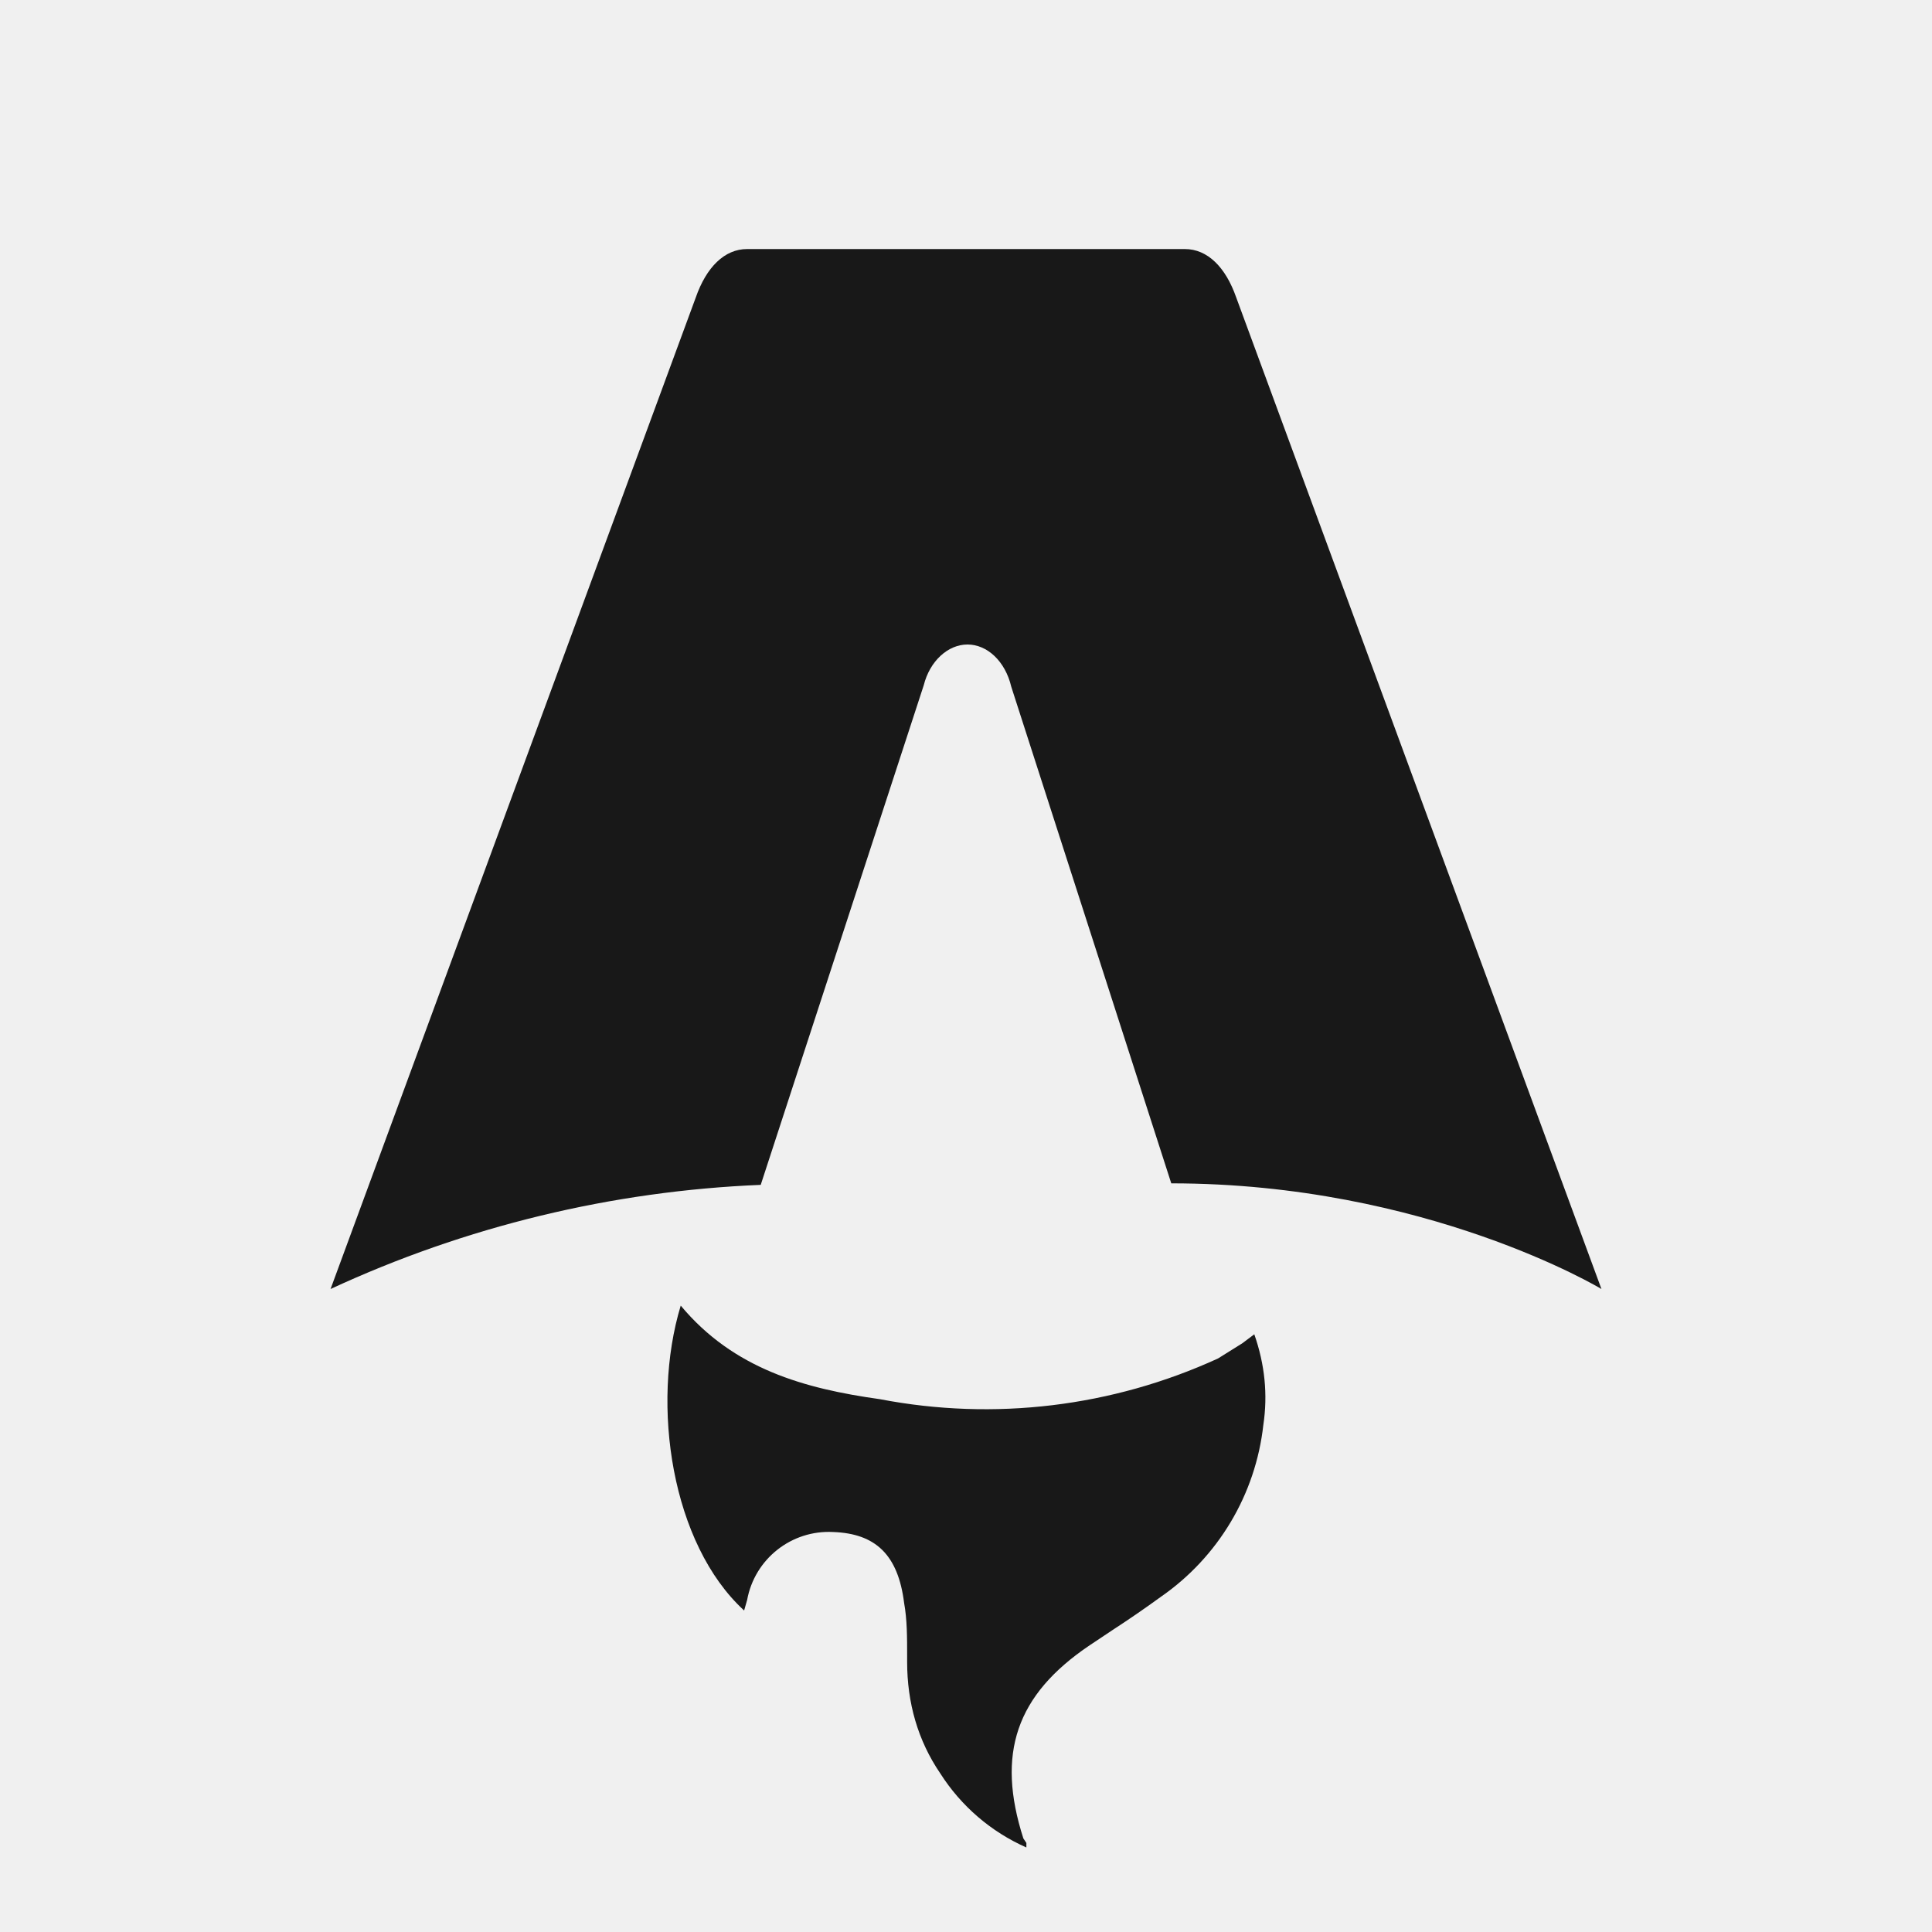
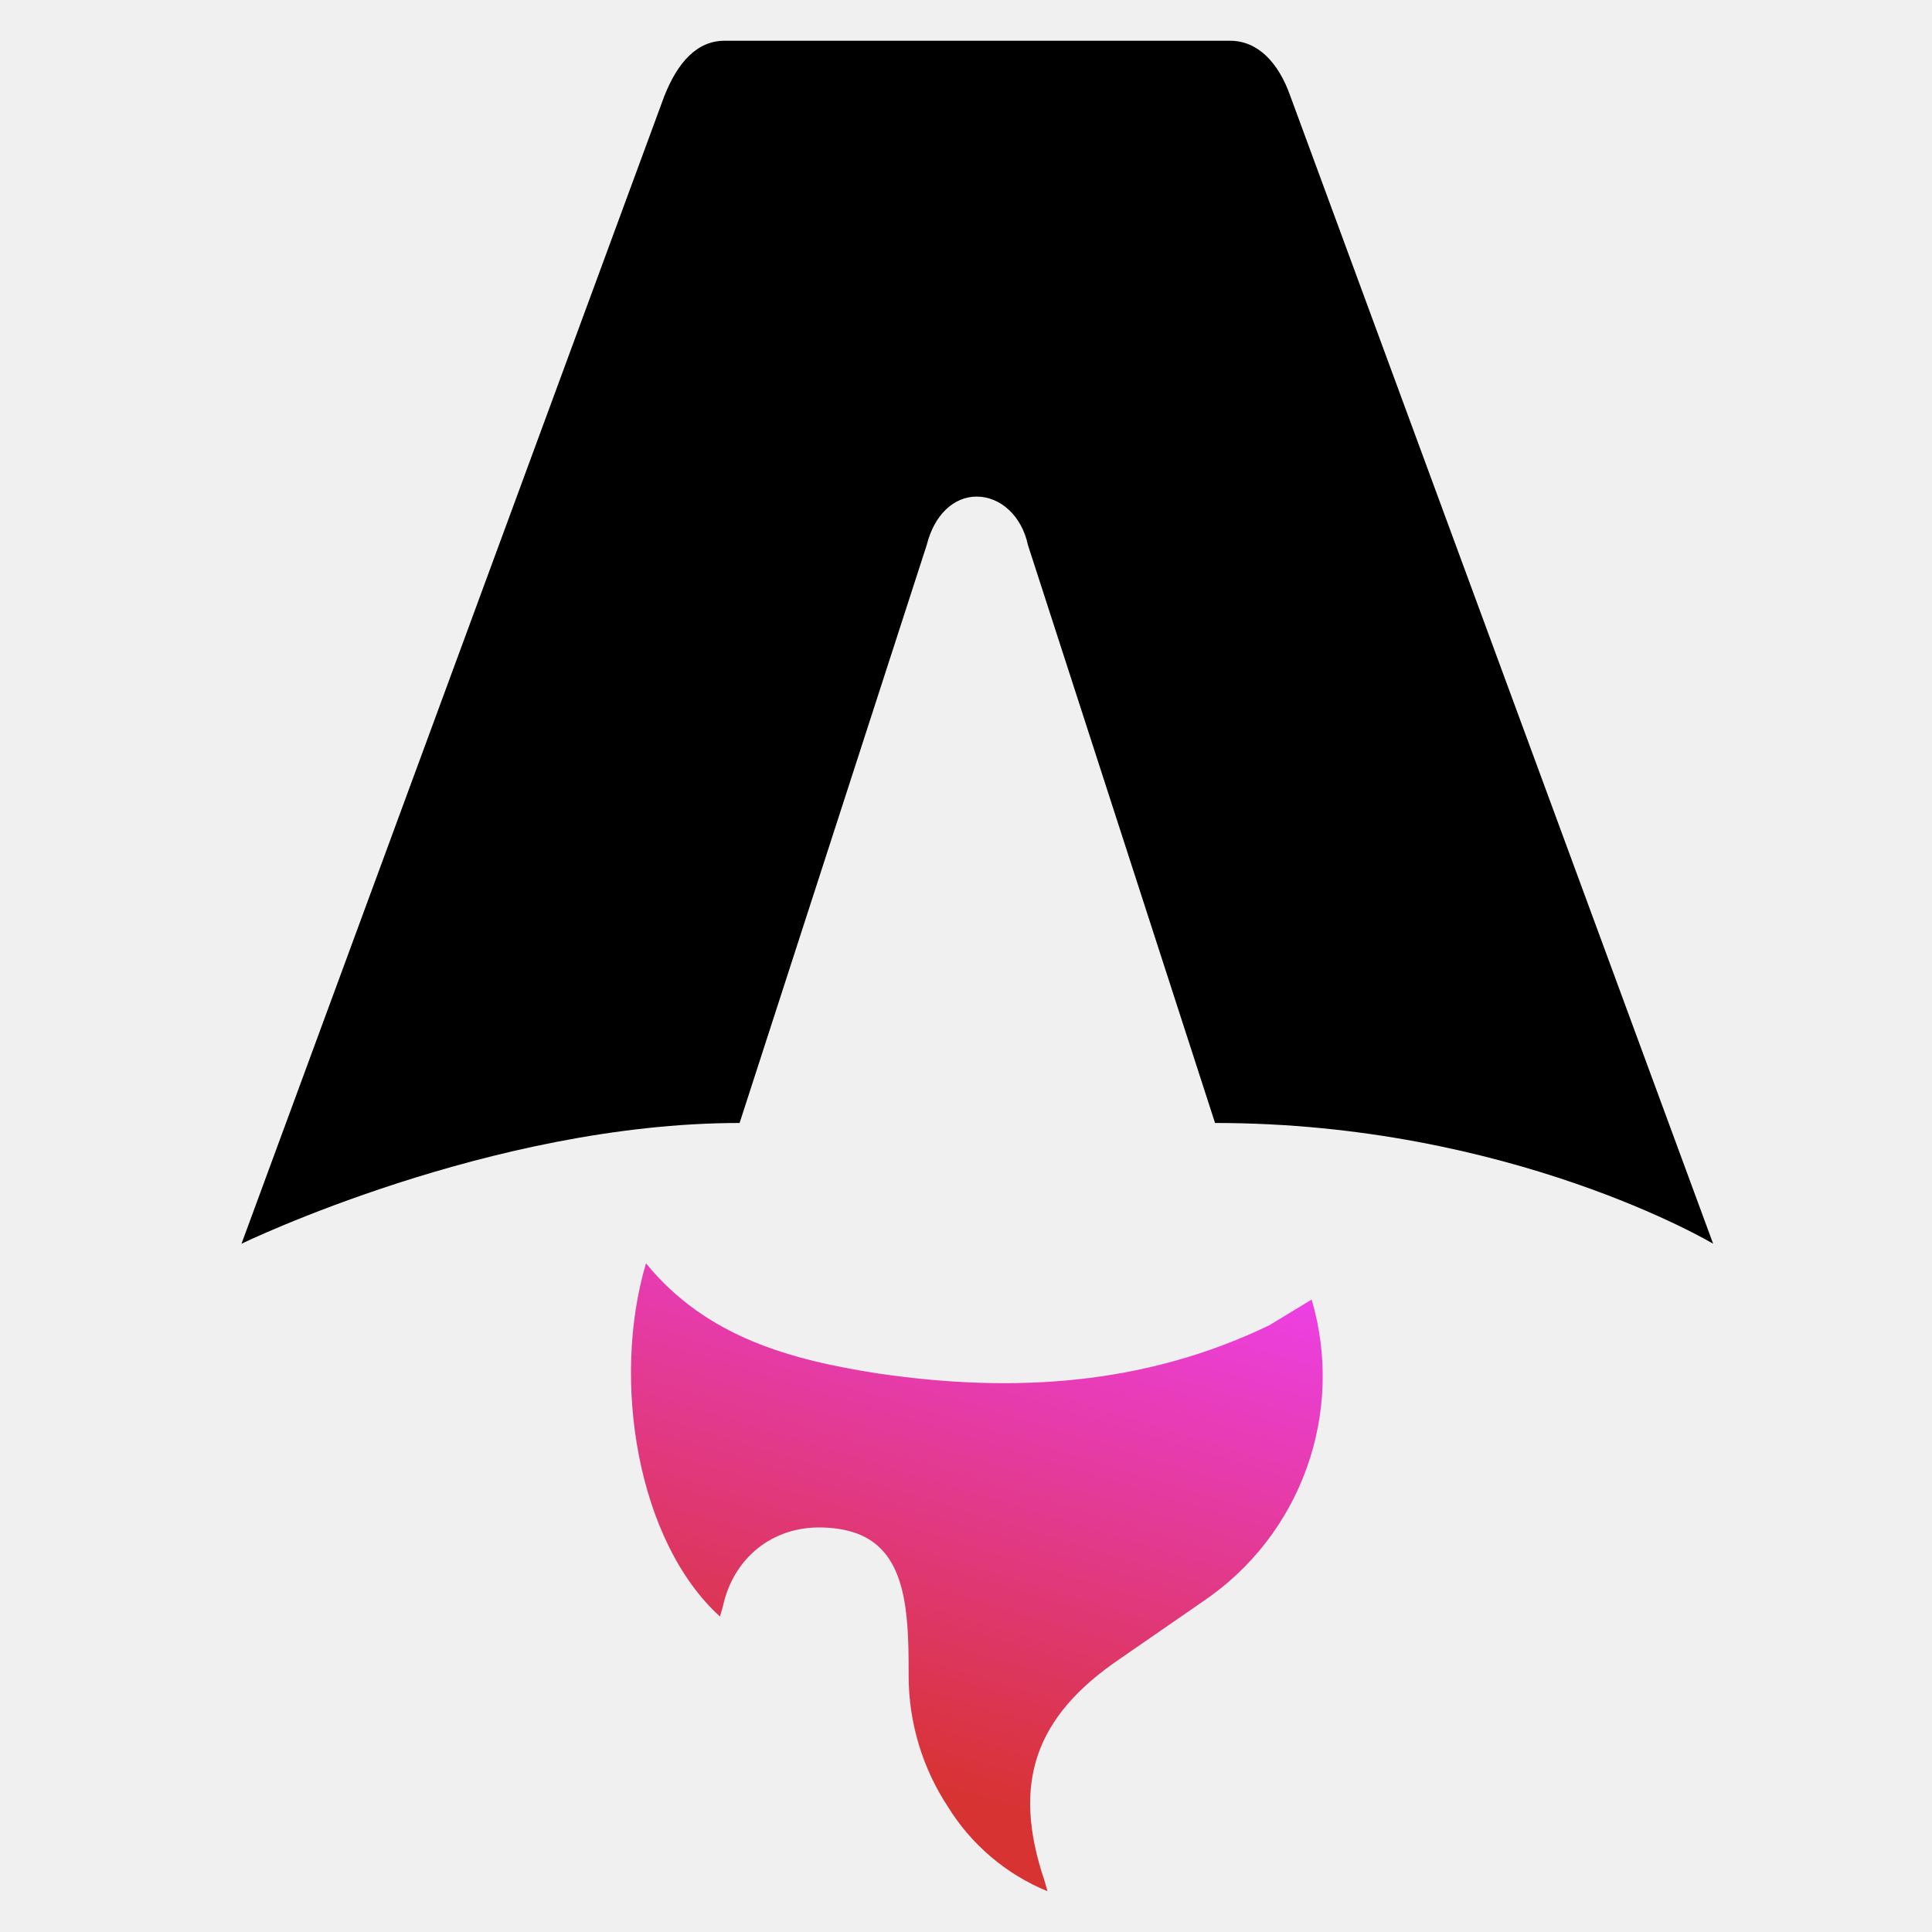
- <svg xmlns="http://www.w3.org/2000/svg" viewBox="0 0 128 128">
-   <path fill="#181818" d="M50.4 78.5a75.1 75.1 0 0 0-28.5 6.9l24.2-65.7c.7-2 1.9-3.2 3.4-3.2h29c1.5 0 2.7 1.2 3.4 3.2l24.2 65.7s-11.6-7-28.5-7L67 45.5c-.4-1.7-1.6-2.8-2.9-2.8-1.3 0-2.5 1.1-2.9 2.7L50.4 78.5Zm-1.1 28.2Zm-4.2-20.2c-2 6.6-.6 15.8 4.2 20.2a17.5 17.5 0 0 1 .2-.7 5.5 5.5 0 0 1 5.7-4.5c2.8.1 4.3 1.5 4.7 4.7.2 1.1.2 2.3.2 3.5v.4c0 2.7.7 5.2 2.2 7.4a13 13 0 0 0 5.7 4.9v-.3l-.2-.3c-1.8-5.6-.5-9.5 4.4-12.8l1.5-1a73 73 0 0 0 3.2-2.2 16 16 0 0 0 6.8-11.4c.3-2 .1-4-.6-6l-.8.6-1.6 1a37 37 0 0 1-22.4 2.7c-5-.7-9.7-2-13.2-6.2Z" />
+ <svg xmlns="http://www.w3.org/2000/svg" viewBox="0 0 128 128" fill="none">
+   <defs>
+     <linearGradient id="astro-accent" x1="64.7" x2="77.4" y1="119.2" y2="77.4" gradientUnits="userSpaceOnUse">
+       <stop stop-color="#D83333" />
+       <stop offset="1" stop-color="#F041FF" />
+     </linearGradient>
+   </defs>
+   <path fill="#000000" d="M16 82.4s16.5-8 33-8l12.4-38.3c.5-2 1.8-3.2 3.3-3.2 1.6 0 3 1.3 3.4 3.2l12.4 38.3c19.6 0 33 8 33 8l-28-76c-.8-2.3-2.2-3.7-4-3.7H48c-1.8 0-3.1 1.4-4 3.7l-28 76Z" />
+   <path fill="url(#astro-accent)" d="M47.7 107.1c-5.5-5-7.2-15.7-4.9-23.4 4 4.9 9.6 6.4 15.4 7.3 8.9 1.3 17.6.8 25.9-3.2l2.8-1.7a18 18 0 0 1-7.2 20l-5.5 3.8c-5.6 3.8-7.2 8.2-5 14.7l.2.7a14 14 0 0 1-6.6-5.6 15.8 15.8 0 0 1-2.6-8.6c0-1.5 0-3-.2-4.5-.5-3.7-2.2-5.3-5.5-5.4-3.3-.1-5.9 2-6.6 5.2l-.2.7Z" />
  <style>
    @media (prefers-color-scheme: dark) {
-       path { fill: #f5f5f5; }
+       path[fill="#000000"] { fill: #FFFFFF; }
    }
  </style>
</svg>
